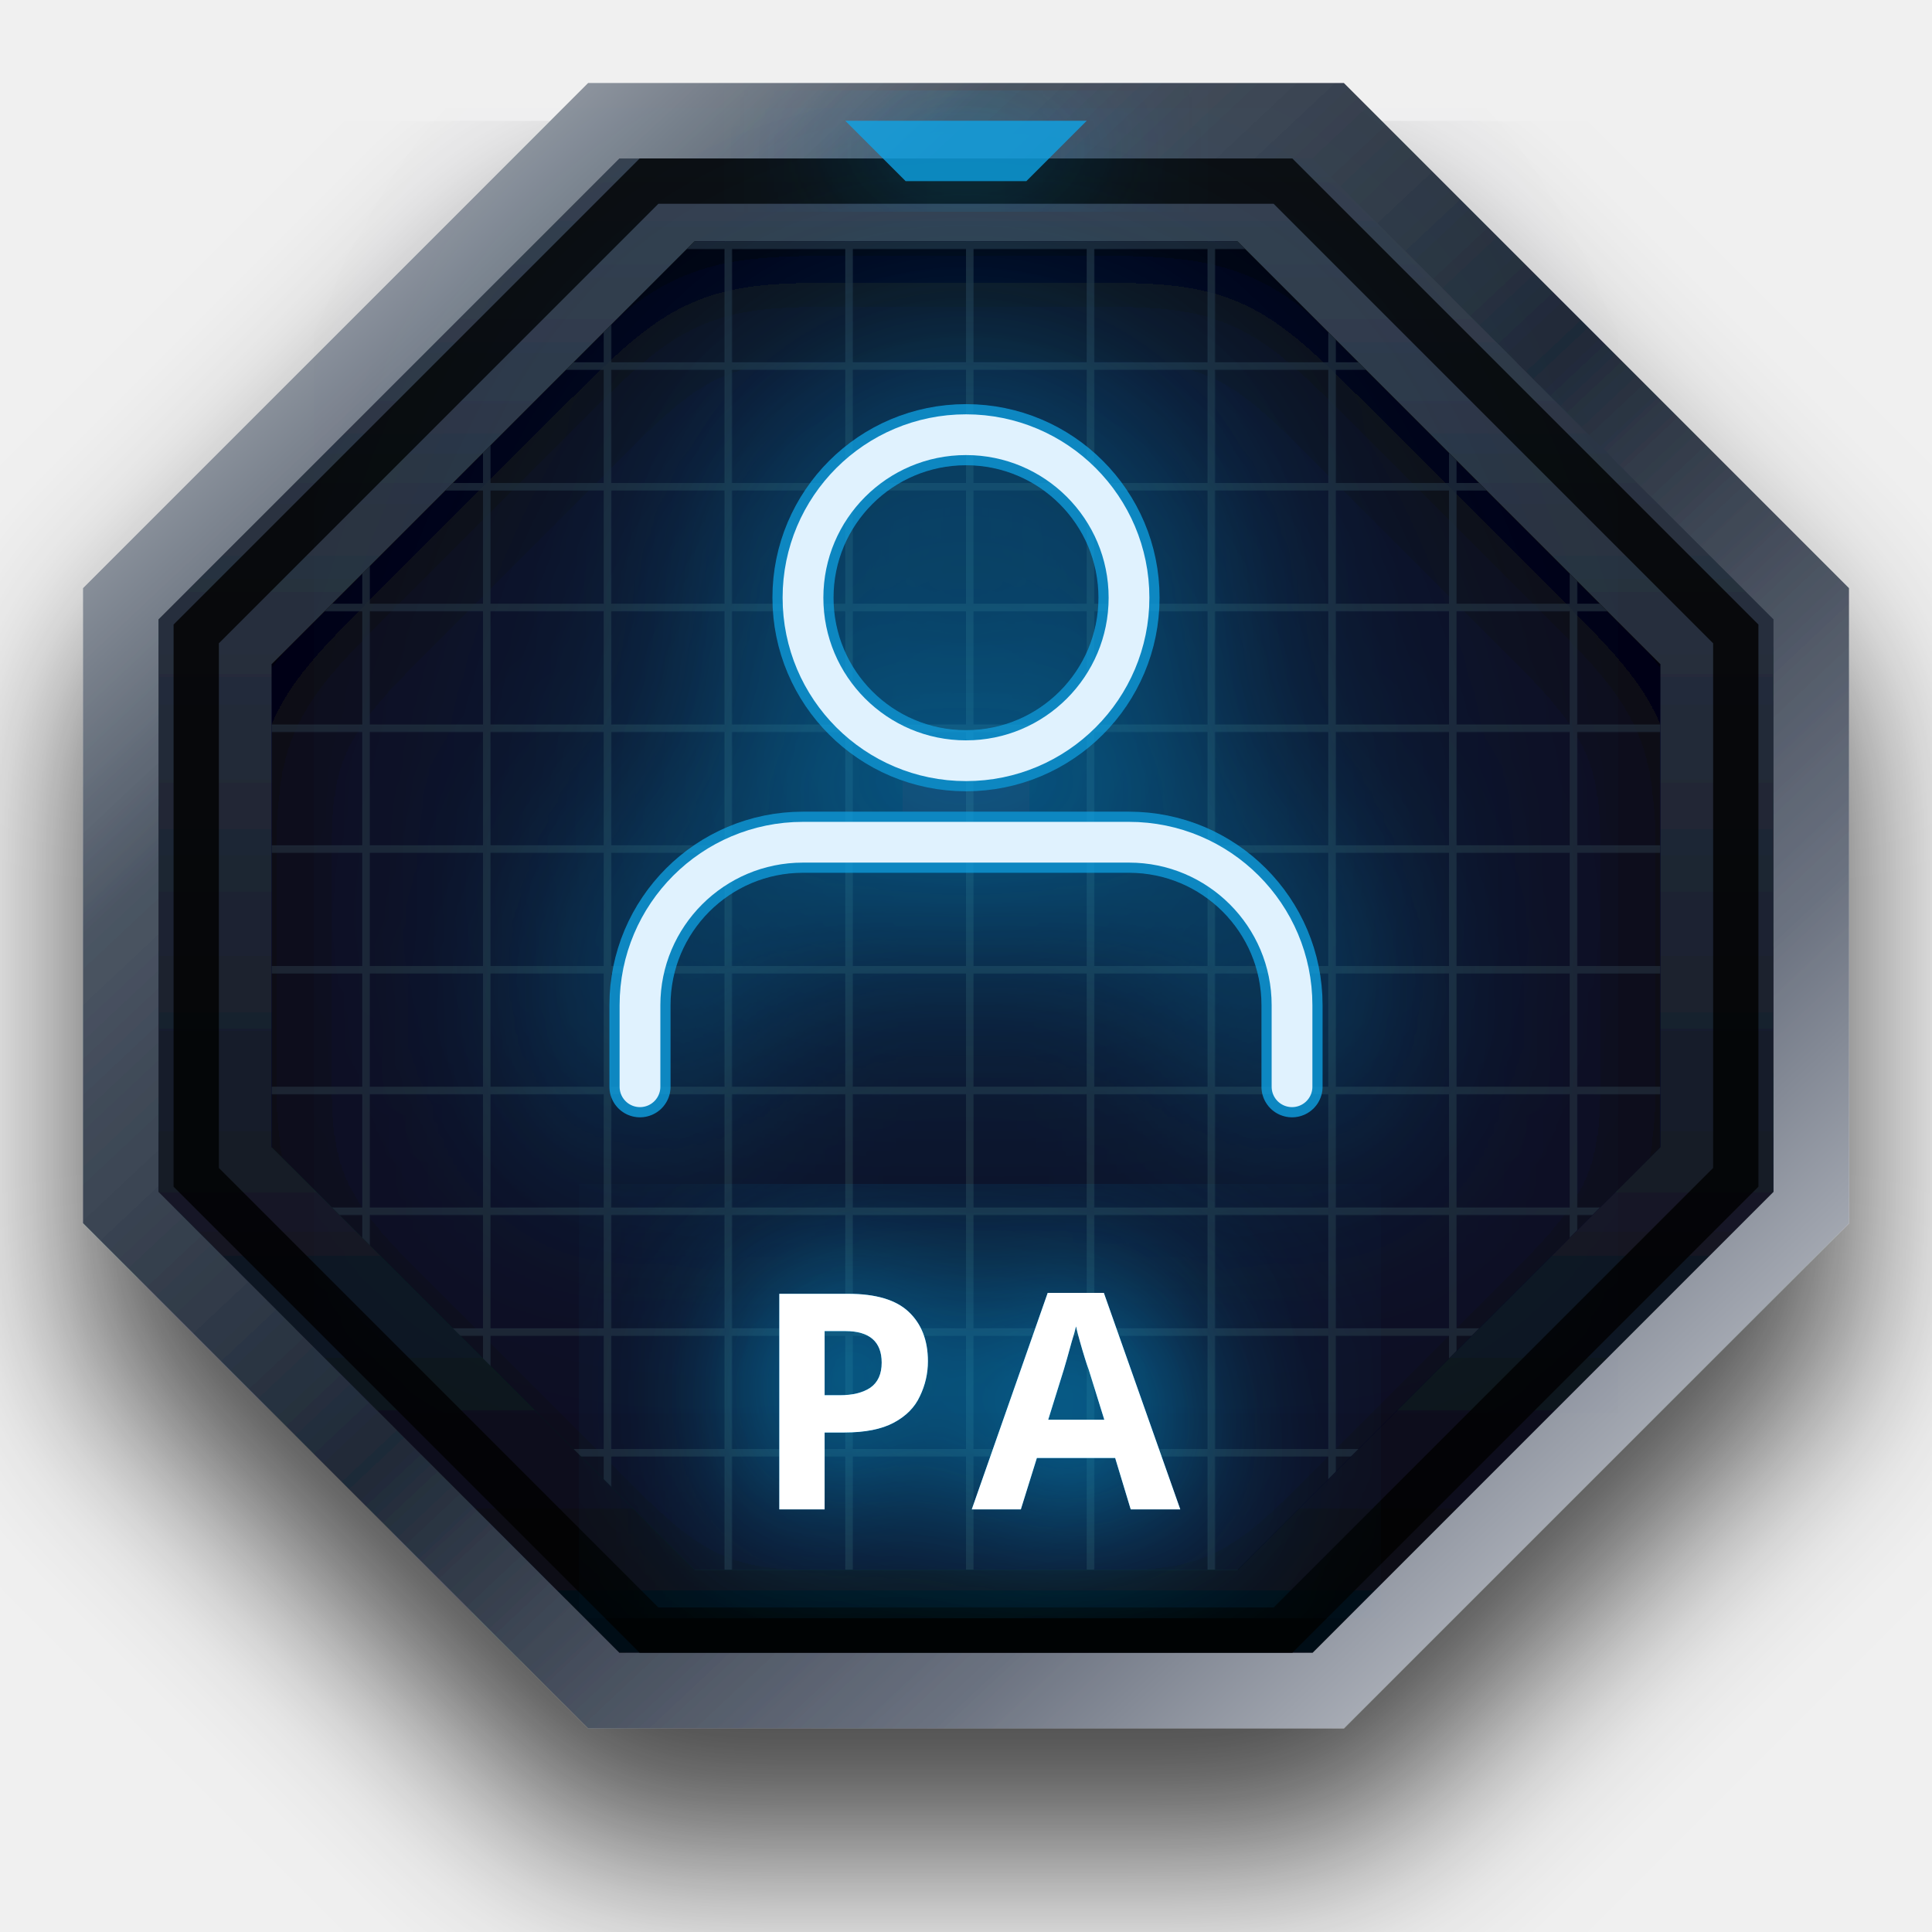
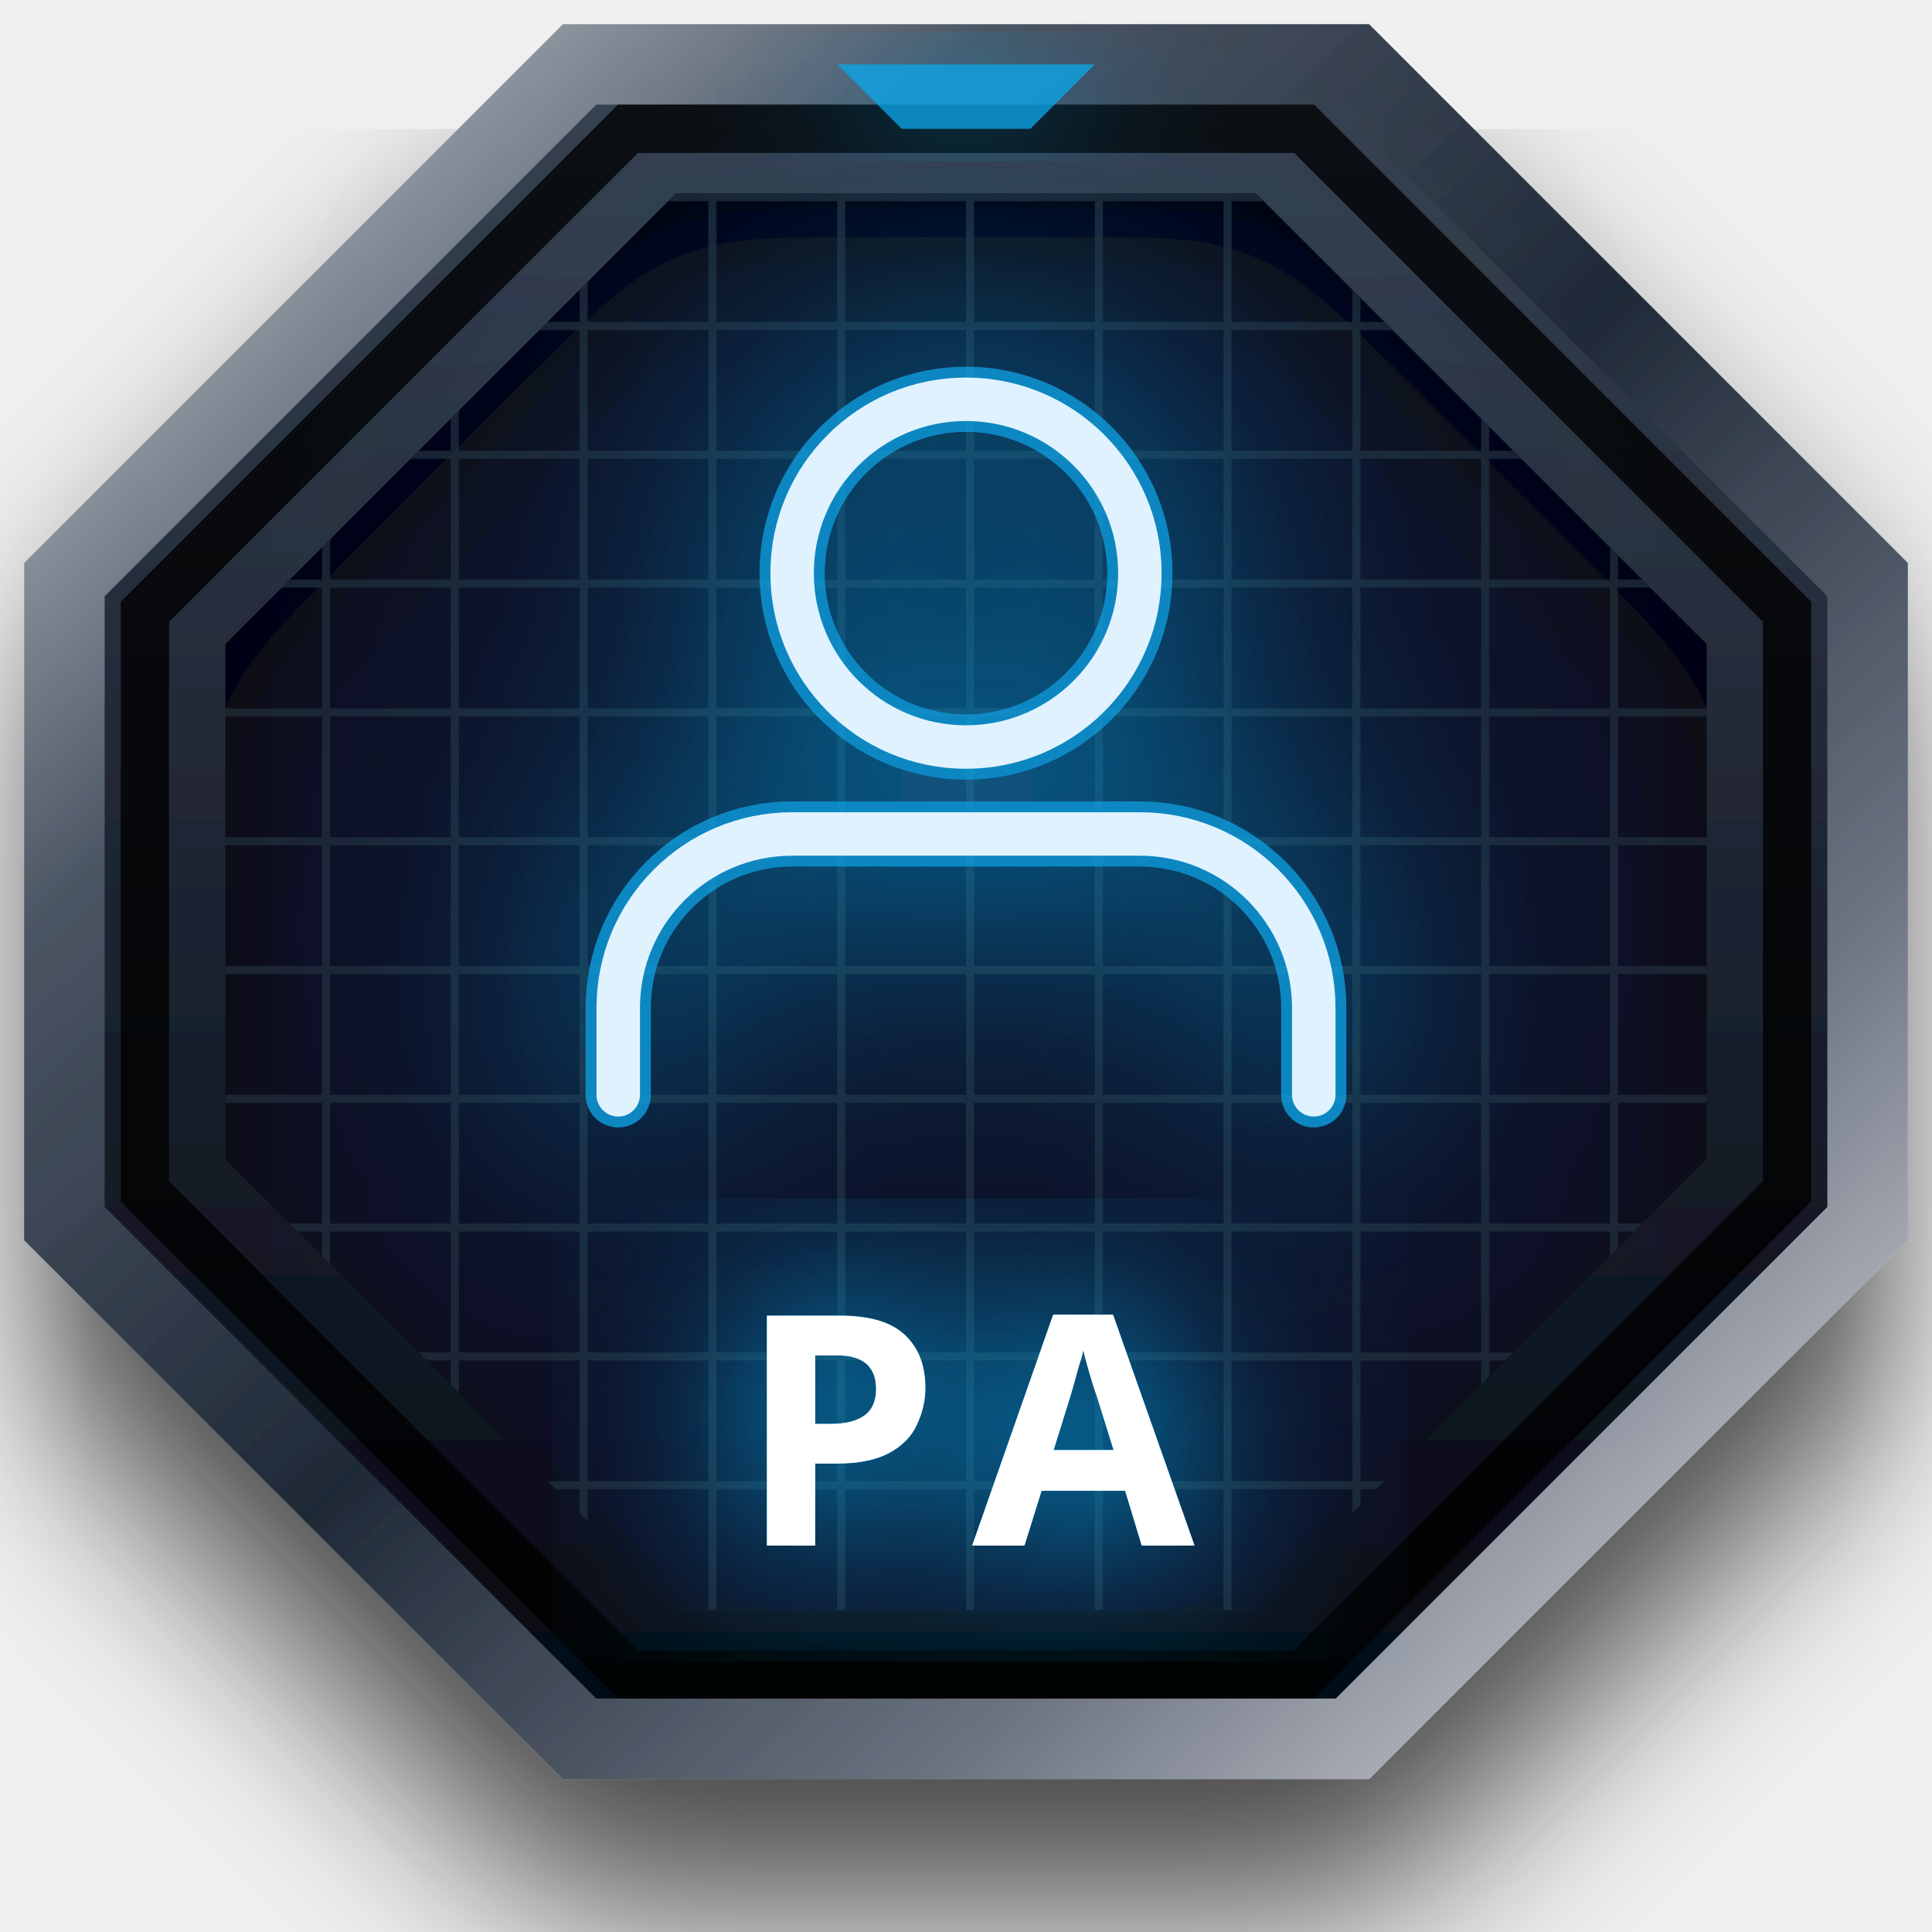
- <svg xmlns="http://www.w3.org/2000/svg" width="100%" height="100%" viewBox="0 0 64 64" fill="none">
+ <svg xmlns="http://www.w3.org/2000/svg" width="100%" height="100%" viewBox="2 2 60 60" fill="none">
  <defs>
    <filter id="drop-shadow" x="-20%" y="-20%" width="140%" height="140%">
      <feDropShadow dx="0" dy="4" stdDeviation="3" flood-color="#000000" flood-opacity="0.7" />
    </filter>
    <filter id="neon-glow" x="-50%" y="-50%" width="200%" height="200%">
      <feGaussianBlur stdDeviation="2.5" result="blur1" />
      <feGaussianBlur stdDeviation="5" result="blur2" />
      <feMerge>
        <feMergeNode in="blur2" />
        <feMergeNode in="blur1" />
        <feMergeNode in="SourceGraphic" />
      </feMerge>
    </filter>
    <linearGradient id="titanium-border" x1="0%" y1="0%" x2="100%" y2="100%">
      <stop offset="0%" stop-color="#D1D5DB" />
      <stop offset="25%" stop-color="#4B5563" />
      <stop offset="50%" stop-color="#1F2937" />
      <stop offset="75%" stop-color="#6B7280" />
      <stop offset="100%" stop-color="#E5E7EB" />
    </linearGradient>
    <linearGradient id="base-bg" x1="0%" y1="0%" x2="0%" y2="100%">
      <stop offset="0%" stop-color="#374151" />
      <stop offset="100%" stop-color="#030712" />
    </linearGradient>
    <pattern id="tech-grid" width="4" height="4" patternUnits="userSpaceOnUse">
      <path d="M4 0 L0 0 L0 4" fill="none" stroke="#1F2937" stroke-width="0.5" />
    </pattern>
    <filter id="inner-shadow">
      <feOffset dx="0" dy="2" />
      <feGaussianBlur stdDeviation="2" result="offset-blur" />
      <feComposite operator="out" in="SourceGraphic" in2="offset-blur" result="inverse" />
      <feFlood flood-color="black" flood-opacity="0.8" result="color" />
      <feComposite operator="in" in="color" in2="inverse" result="shadow" />
      <feComposite operator="over" in="shadow" in2="SourceGraphic" />
    </filter>
  </defs>
  <polygon points="20,4 44,4 60,20 60,40 44,56 20,56 4,40 4,20" fill="url(#base-bg)" stroke="url(#titanium-border)" stroke-width="2.5" filter="url(#drop-shadow)" />
  <polygon points="21.5,6 42.5,6 57.5,21 57.5,39 42.5,54 21.5,54 6.5,39 6.5,21" fill="none" stroke="#000000" stroke-width="1.5" opacity="0.8" />
  <polygon points="23,8 41,8 55,22 55,38 41,52 23,52 9,38 9,22" fill="#0B1120" filter="url(#inner-shadow)" />
  <polygon points="23,8 41,8 55,22 55,38 41,52 23,52 9,38 9,22" fill="url(#tech-grid)" opacity="0.8" />
  <g transform="translate(15.8, 9) scale(1.35)" filter="url(#neon-glow)" opacity="0.8">
    <path d="M12 12a4 4 0 1 0 0-8 4 4 0 0 0 0 8z M20 20v-2a4 4 0 0 0-4-4H8a4 4 0 0 0-4 4v2" fill="none" stroke="#0EA5E9" stroke-width="1.5" stroke-linecap="round" stroke-linejoin="round" />
  </g>
  <g transform="translate(15.8, 9) scale(1.35)">
    <path d="M12 12a4 4 0 1 0 0-8 4 4 0 0 0 0 8z M20 20v-2a4 4 0 0 0-4-4H8a4 4 0 0 0-4 4v2" fill="none" stroke="#E0F2FE" stroke-width="1" stroke-linecap="round" stroke-linejoin="round" />
  </g>
  <g>
    <text x="32" y="50" font-family="Impact, Arial Black, sans-serif" font-size="10" font-weight="900" fill="#0EA5E9" text-anchor="middle" letter-spacing="1.5" filter="url(#neon-glow)">PA</text>
    <text x="32" y="50" font-family="Impact, Arial Black, sans-serif" font-size="10" font-weight="900" fill="#FFFFFF" text-anchor="middle" letter-spacing="1.5">PA</text>
  </g>
  <polygon points="28,4 36,4 34,6 30,6" fill="#0EA5E9" filter="url(#neon-glow)" opacity="0.8" />
</svg>
